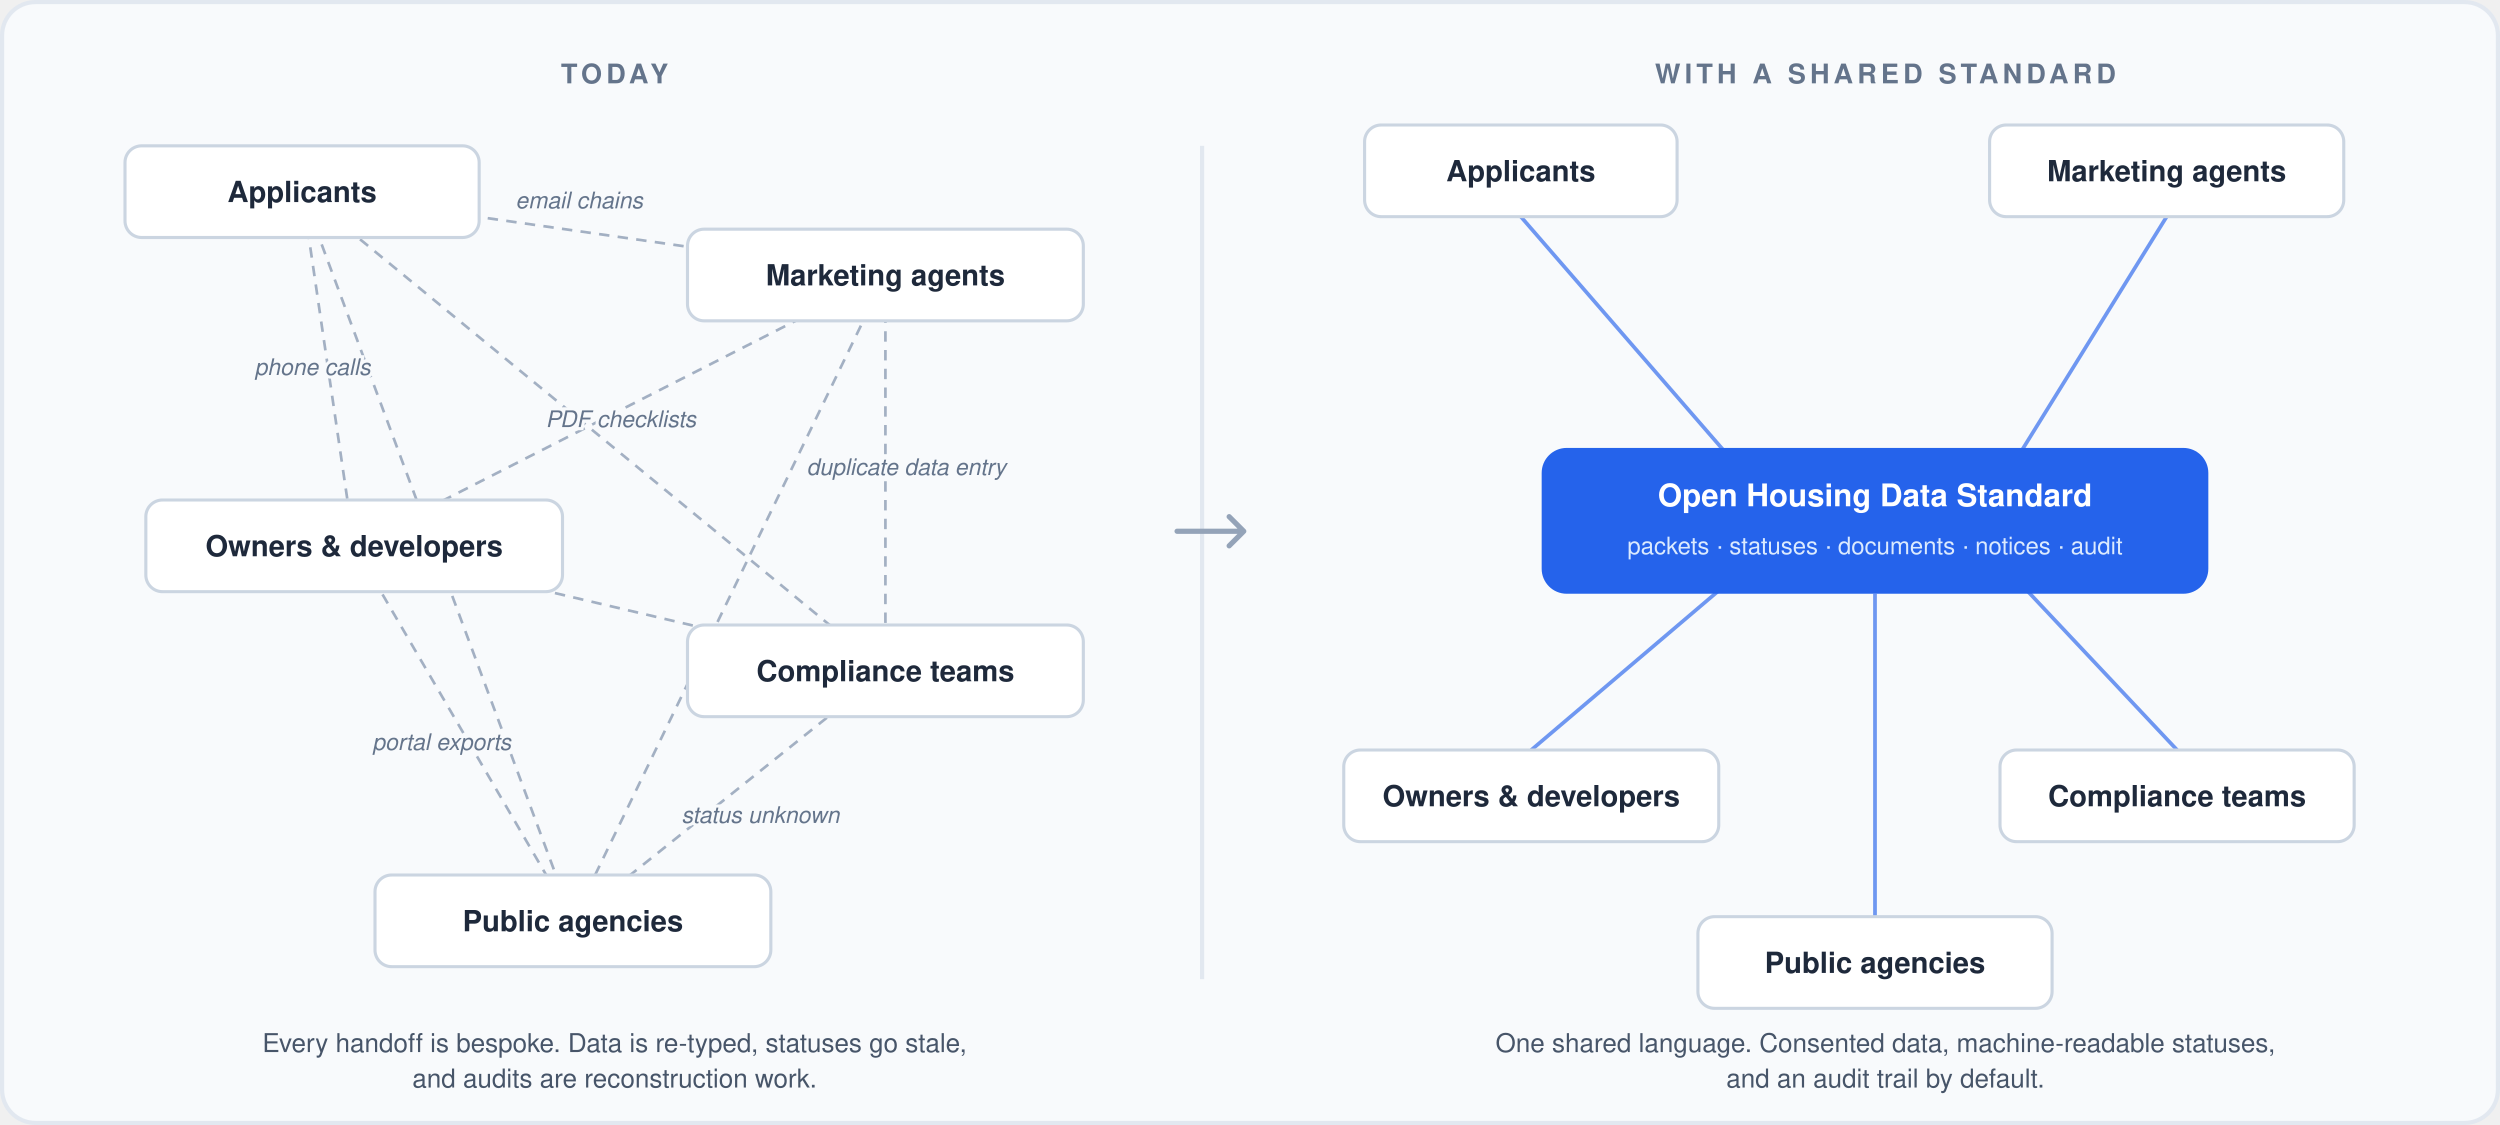
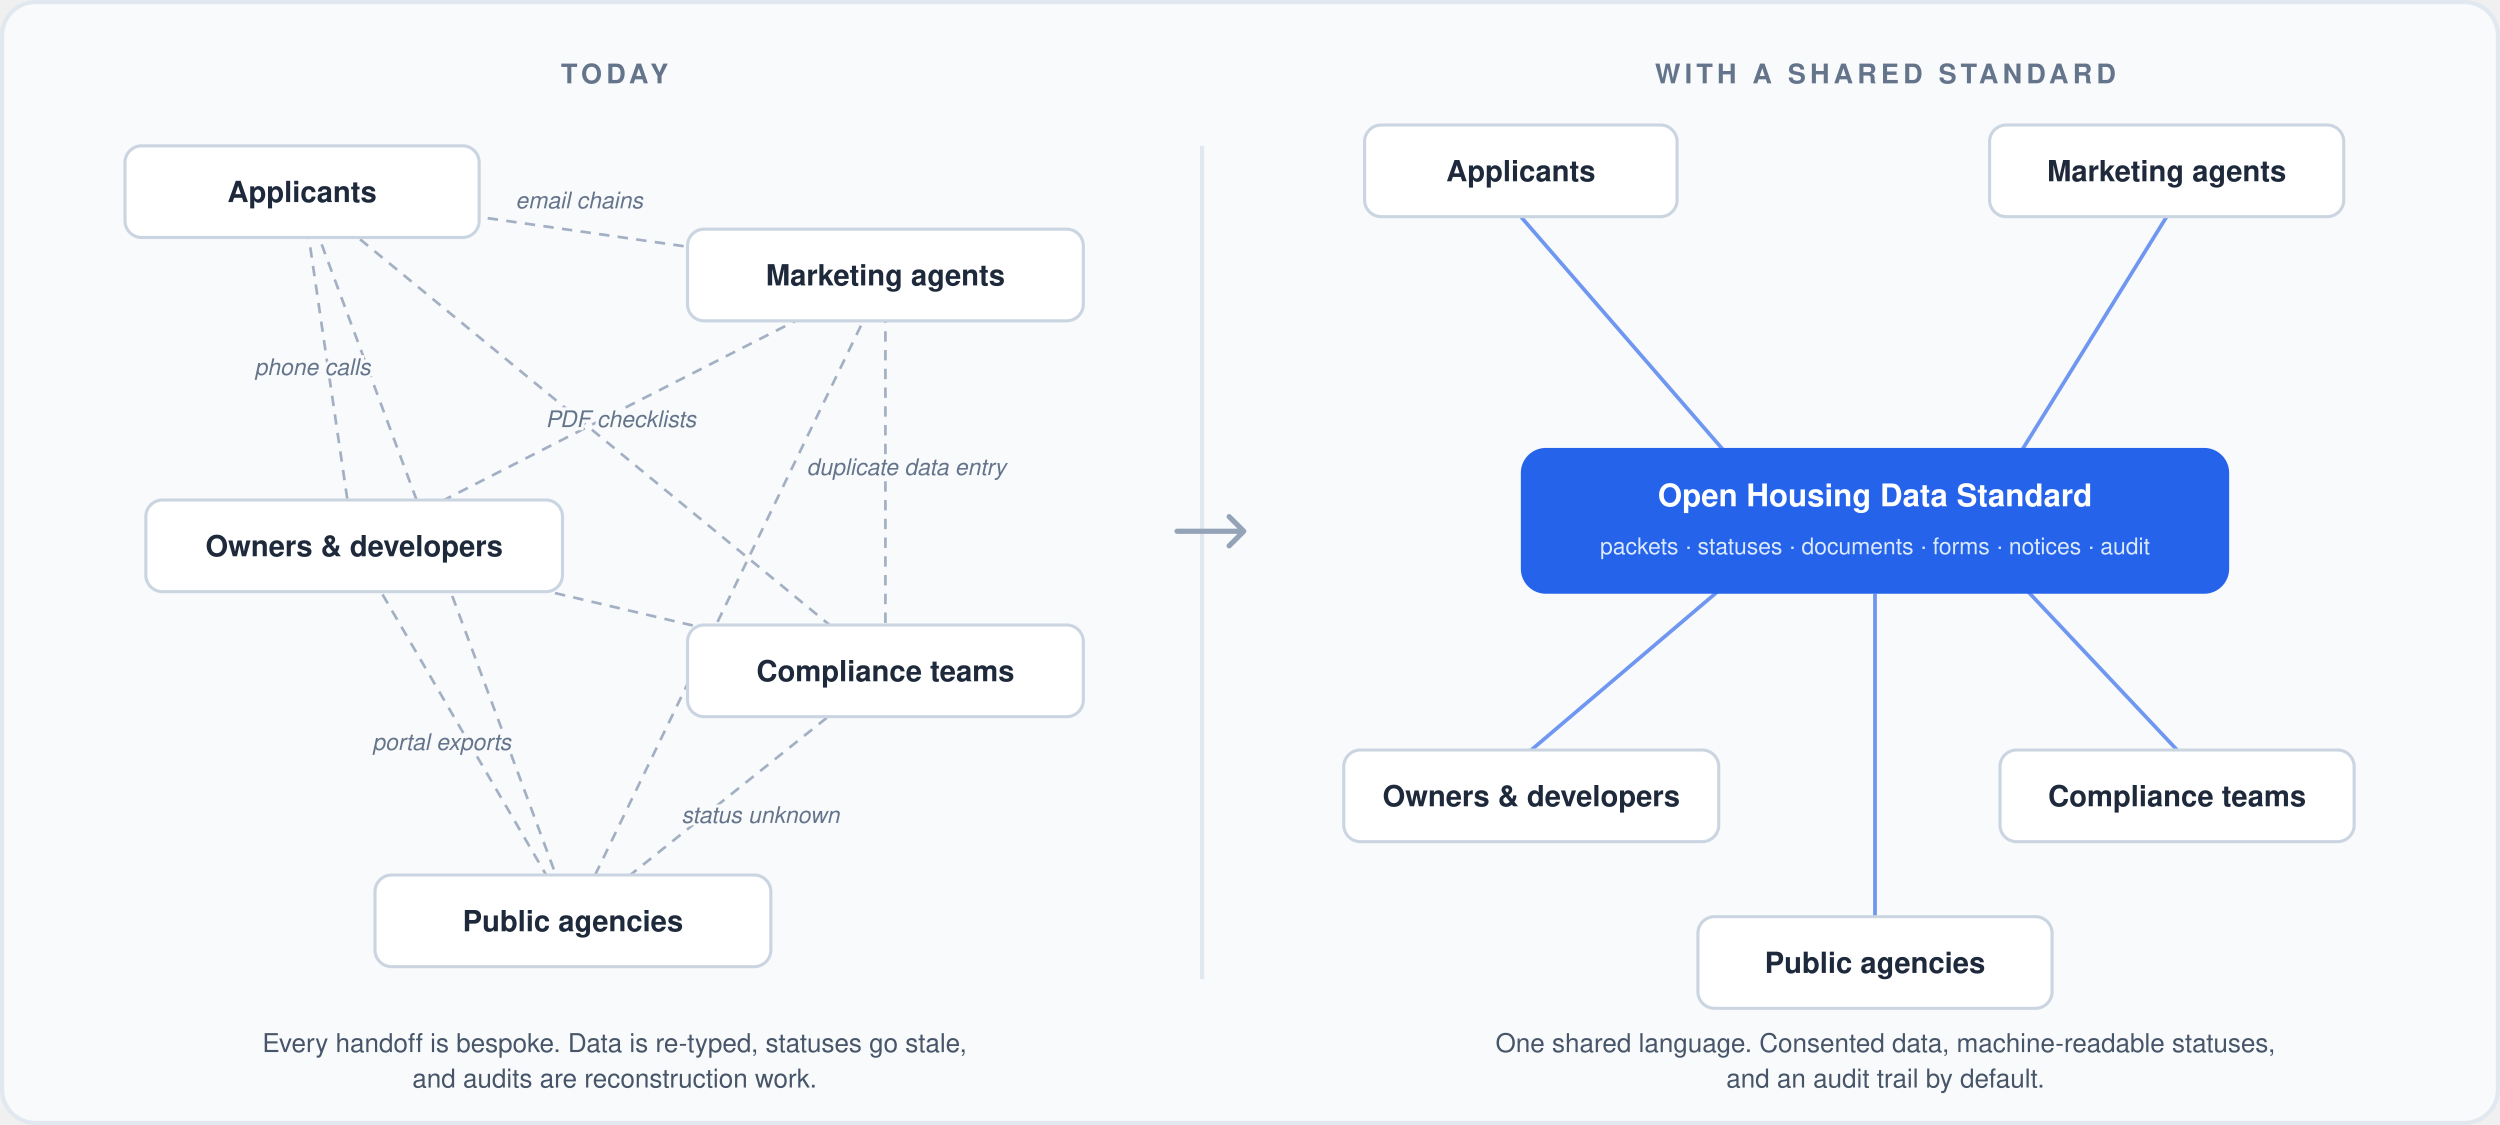
<svg xmlns="http://www.w3.org/2000/svg" viewBox="0 0 1200 540" role="img" aria-label="Diagram comparing today's tangled affordable housing data handoffs with a shared open standard">
  <defs>
    <style>
      .card { fill: #ffffff; stroke: #cbd5e1; stroke-width: 1.5; rx: 8; }
      .cardlabel { font: 600 14px ui-sans-serif, -apple-system, "Segoe UI", Helvetica, Arial, sans-serif; fill: #1e293b; text-anchor: middle; }
      .panelcap { font: 700 13px ui-sans-serif, -apple-system, "Segoe UI", Helvetica, Arial, sans-serif; fill: #64748b; letter-spacing: 2px; text-anchor: middle; }
      .tangle { stroke: #94a3b8; stroke-width: 1.3; stroke-dasharray: 5 4; opacity: 0.85; }
      .spoke { stroke: #2563eb; stroke-width: 1.8; opacity: 0.65; }
      .tinylabel { font: italic 11px ui-sans-serif, -apple-system, "Segoe UI", Helvetica, Arial, sans-serif; fill: #64748b; text-anchor: middle; stroke: #f8fafc; stroke-width: 3px; paint-order: stroke; }
      .caption { font: 400 12.5px ui-sans-serif, -apple-system, "Segoe UI", Helvetica, Arial, sans-serif; fill: #475569; text-anchor: middle; }
    </style>
  </defs>
  <rect x="1" y="1" width="1198" height="538" rx="16" fill="#f8fafc" stroke="#e2e8f0" stroke-width="2" />
  <text class="panelcap" x="295" y="40">TODAY</text>
  <text class="panelcap" x="905" y="40">WITH A SHARED STANDARD</text>
  <line x1="577" y1="70" x2="577" y2="470" stroke="#e2e8f0" stroke-width="2" />
  <path d="M 565 255 L 597 255 M 590 248 L 597 255 L 590 262" stroke="#94a3b8" stroke-width="2.5" fill="none" stroke-linecap="round" stroke-linejoin="round" />
  <g>
    <line class="tangle" x1="145" y1="92" x2="425" y2="132" />
    <line class="tangle" x1="145" y1="92" x2="425" y2="322" />
    <line class="tangle" x1="145" y1="92" x2="275" y2="442" />
    <line class="tangle" x1="145" y1="92" x2="170" y2="262" />
    <line class="tangle" x1="425" y1="132" x2="170" y2="262" />
    <line class="tangle" x1="425" y1="132" x2="275" y2="442" />
    <line class="tangle" x1="425" y1="132" x2="425" y2="322" />
    <line class="tangle" x1="170" y1="262" x2="425" y2="322" />
    <line class="tangle" x1="170" y1="262" x2="275" y2="442" />
    <line class="tangle" x1="425" y1="322" x2="275" y2="442" />
    <text class="tinylabel" x="278" y="100">email chains</text>
    <text class="tinylabel" x="298" y="205">PDF checklists</text>
    <text class="tinylabel" x="150" y="180">phone calls</text>
    <text class="tinylabel" x="435" y="228">duplicate data entry</text>
    <text class="tinylabel" x="212" y="360">portal exports</text>
    <text class="tinylabel" x="365" y="395">status unknown</text>
    <rect class="card" x="60" y="70" width="170" height="44" rx="8" />
    <text class="cardlabel" x="145" y="97">Applicants</text>
    <rect class="card" x="330" y="110" width="190" height="44" rx="8" />
    <text class="cardlabel" x="425" y="137">Marketing agents</text>
    <rect class="card" x="70" y="240" width="200" height="44" rx="8" />
    <text class="cardlabel" x="170" y="267">Owners &amp; developers</text>
    <rect class="card" x="330" y="300" width="190" height="44" rx="8" />
    <text class="cardlabel" x="425" y="327">Compliance teams</text>
    <rect class="card" x="180" y="420" width="190" height="44" rx="8" />
    <text class="cardlabel" x="275" y="447">Public agencies</text>
    <text class="caption" x="295" y="505">Every handoff is bespoke. Data is re-typed, statuses go stale,</text>
    <text class="caption" x="295" y="522">and audits are reconstruction work.</text>
  </g>
  <g>
    <line class="spoke" x1="730" y1="104" x2="835" y2="225" />
    <line class="spoke" x1="1040" y1="104" x2="965" y2="225" />
    <line class="spoke" x1="735" y1="360" x2="835" y2="275" />
    <line class="spoke" x1="1045" y1="360" x2="965" y2="275" />
    <line class="spoke" x1="900" y1="440" x2="900" y2="285" />
    <rect class="card" x="655" y="60" width="150" height="44" rx="8" />
    <text class="cardlabel" x="730" y="87">Applicants</text>
    <rect class="card" x="955" y="60" width="170" height="44" rx="8" />
    <text class="cardlabel" x="1040" y="87">Marketing agents</text>
    <rect class="card" x="645" y="360" width="180" height="44" rx="8" />
    <text class="cardlabel" x="735" y="387">Owners &amp; developers</text>
    <rect class="card" x="960" y="360" width="170" height="44" rx="8" />
    <text class="cardlabel" x="1045" y="387">Compliance teams</text>
    <rect class="card" x="815" y="440" width="170" height="44" rx="8" />
    <text class="cardlabel" x="900" y="467">Public agencies</text>
-     <rect x="740" y="215" width="320" height="70" rx="12" fill="#2563eb" />
+     <rect x="730" y="215" width="340" height="70" rx="12" fill="#2563eb" />
    <text x="900" y="243" text-anchor="middle" style="font: 700 15px ui-sans-serif, -apple-system, 'Segoe UI', Helvetica, Arial, sans-serif" fill="#ffffff">Open Housing Data Standard</text>
-     <text x="900" y="266" text-anchor="middle" style="font: 400 11.5px ui-sans-serif, -apple-system, 'Segoe UI', Helvetica, Arial, sans-serif" fill="#dbeafe">packets · statuses · documents · notices · audit</text>
+     <text x="900" y="266" text-anchor="middle" style="font: 400 11px ui-sans-serif, -apple-system, 'Segoe UI', Helvetica, Arial, sans-serif" fill="#dbeafe">packets · statuses · documents · forms · notices · audit</text>
    <text class="caption" x="905" y="505">One shared language. Consented data, machine-readable statuses,</text>
    <text class="caption" x="905" y="522">and an audit trail by default.</text>
  </g>
</svg>
